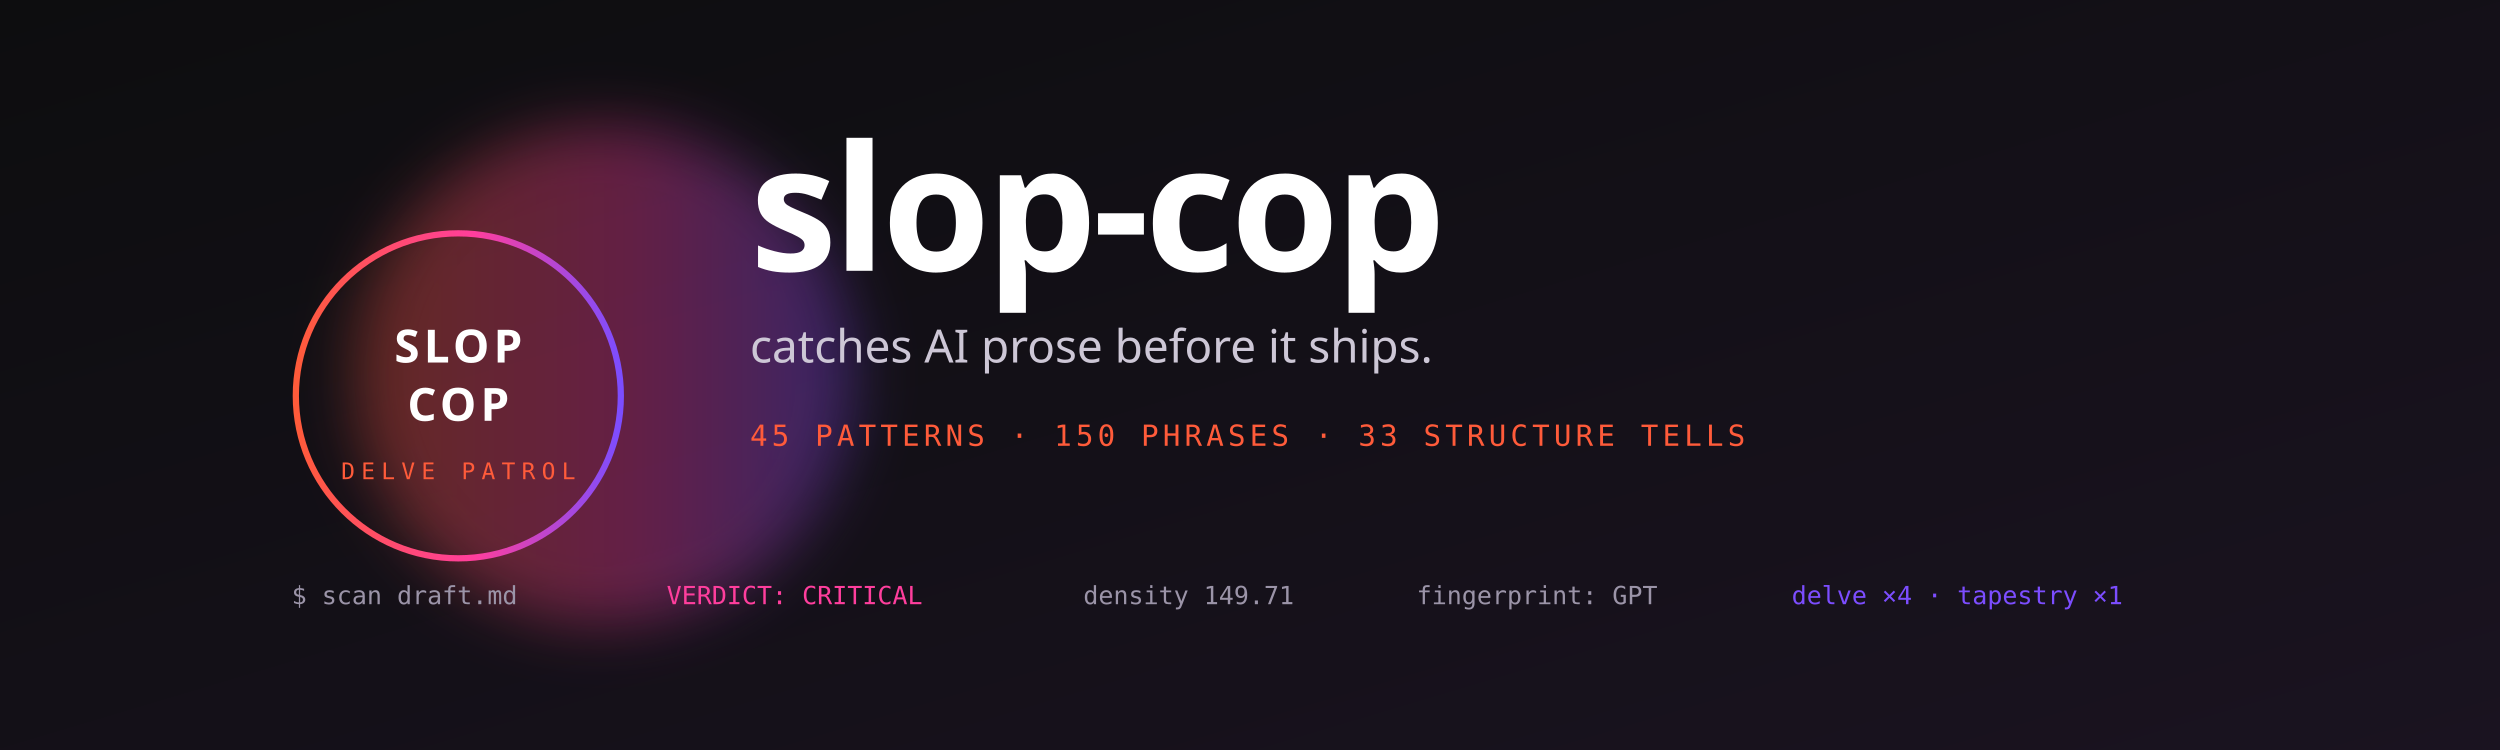
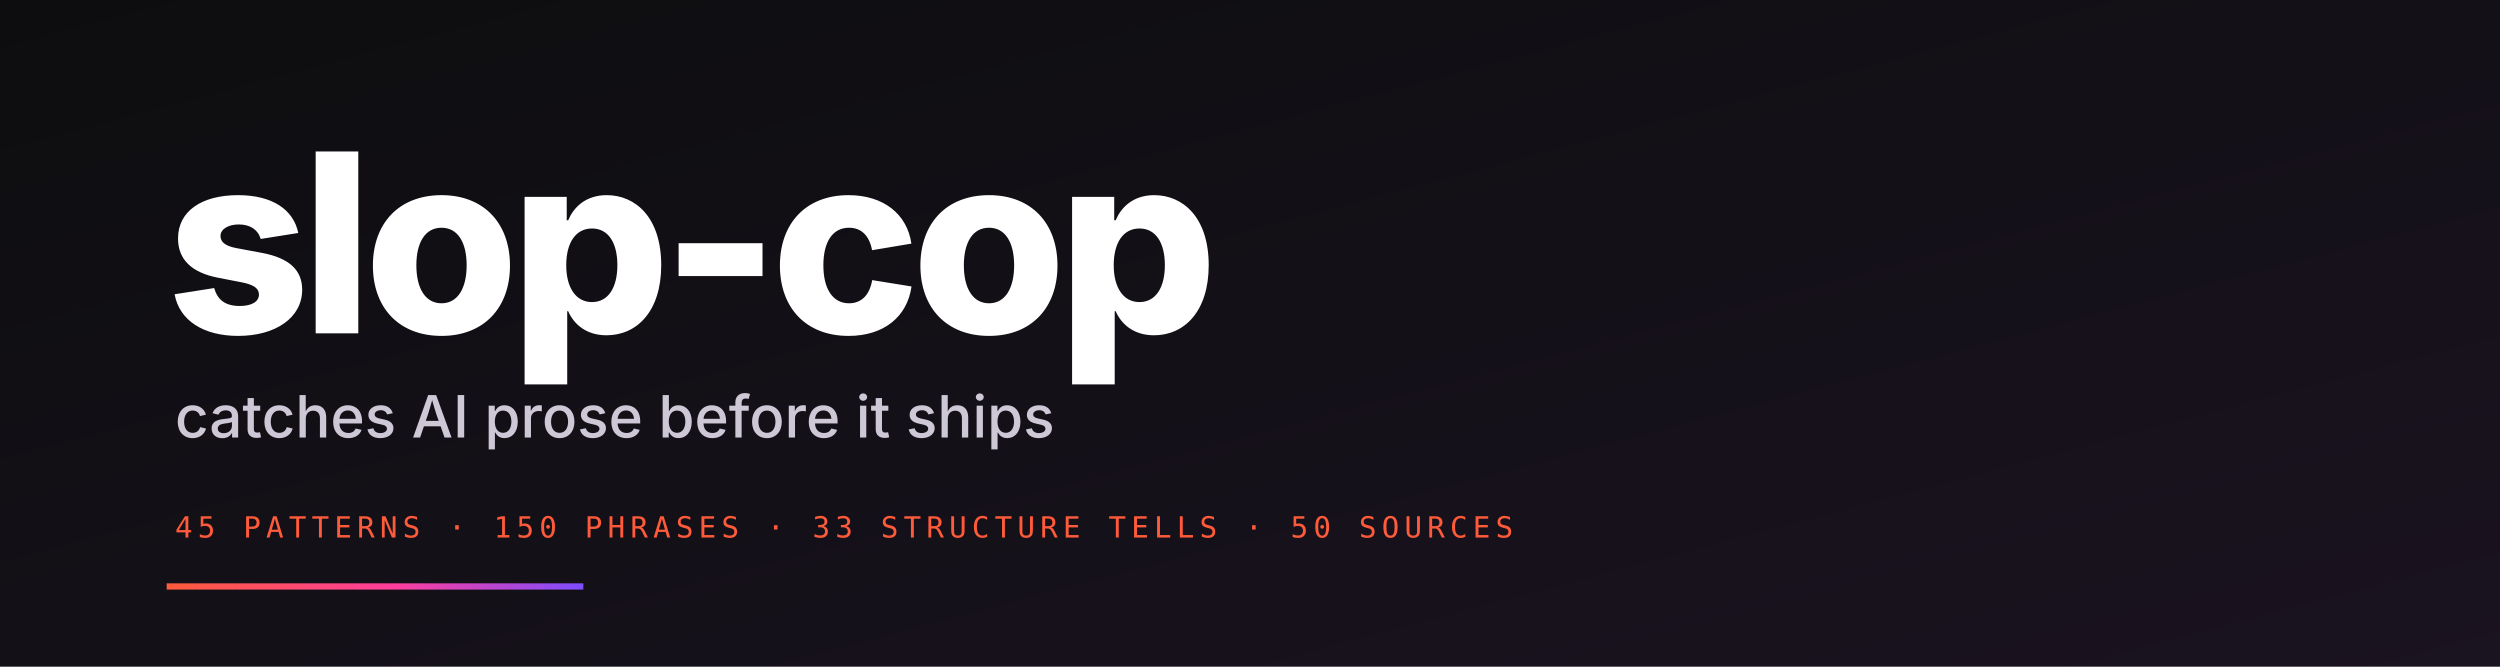
- <svg xmlns="http://www.w3.org/2000/svg" viewBox="0 0 1200 360" width="1200" height="360">
+ <svg xmlns="http://www.w3.org/2000/svg" viewBox="0 0 1200 320" width="1200" height="320">
  <defs>
    <linearGradient id="bg" x1="0" y1="0" x2="1" y2="1">
      <stop offset="0" stop-color="#0d0d0f" />
      <stop offset="1" stop-color="#1a1320" />
    </linearGradient>
    <linearGradient id="accent" x1="0" y1="0" x2="1" y2="0">
      <stop offset="0" stop-color="#ff5b3a" />
      <stop offset="0.55" stop-color="#ff3e9d" />
      <stop offset="1" stop-color="#7c4dff" />
    </linearGradient>
-     <filter id="soft" x="-20%" y="-20%" width="140%" height="140%">
-       <feGaussianBlur stdDeviation="14" />
-     </filter>
  </defs>
-   <rect width="1200" height="360" fill="url(#bg)" />
-   <circle cx="290" cy="180" r="120" fill="url(#accent)" opacity="0.35" filter="url(#soft)" />
-   <g transform="translate(140, 110)">
-     <circle cx="80" cy="80" r="78" fill="none" stroke="url(#accent)" stroke-width="3" />
-     <text x="80" y="64" text-anchor="middle" font-family="ui-sans-serif, system-ui, sans-serif" font-size="22" font-weight="700" fill="#fff" letter-spacing="2">SLOP</text>
-     <text x="80" y="92" text-anchor="middle" font-family="ui-sans-serif, system-ui, sans-serif" font-size="22" font-weight="700" fill="#fff" letter-spacing="2">COP</text>
-     <text x="80" y="120" text-anchor="middle" font-family="ui-monospace, SFMono-Regular, monospace" font-size="11" fill="#ff5b3a" letter-spacing="3">DELVE PATROL</text>
-   </g>
-   <g transform="translate(360, 130)">
-     <text x="0" y="0" font-family="ui-sans-serif, system-ui, sans-serif" font-size="84" font-weight="800" fill="#ffffff" letter-spacing="-2">slop-cop</text>
-     <text x="0" y="44" font-family="ui-sans-serif, system-ui, sans-serif" font-size="22" font-weight="500" fill="#cdc7d6" letter-spacing="0">catches AI prose before it ships.</text>
-     <text x="0" y="84" font-family="ui-monospace, SFMono-Regular, monospace" font-size="14" fill="#ff5b3a" letter-spacing="2">45 PATTERNS · 150 PHRASES · 33 STRUCTURE TELLS</text>
-   </g>
-   <g transform="translate(140, 290)" font-family="ui-monospace, SFMono-Regular, monospace" font-size="12" fill="#9b94a8">
-     <text x="0" y="0">$ scan draft.md</text>
-     <text x="180" y="0" fill="#ff3e9d">VERDICT: CRITICAL</text>
-     <text x="380" y="0">density 149.71</text>
-     <text x="540" y="0">fingerprint: GPT</text>
-     <text x="720" y="0" fill="#7c4dff">delve ×4 · tapestry ×1</text>
-   </g>
+   <rect width="1200" height="320" fill="url(#bg)" />
+   <text x="80" y="160" font-family="ui-sans-serif, system-ui, -apple-system, sans-serif" font-size="120" font-weight="800" fill="#ffffff" letter-spacing="-4">slop-cop</text>
+   <text x="84" y="210" font-family="ui-sans-serif, system-ui, -apple-system, sans-serif" font-size="28" font-weight="500" fill="#cdc7d6">catches AI prose before it ships</text>
+   <text x="84" y="258" font-family="ui-monospace, SFMono-Regular, monospace" font-size="14" fill="#ff5b3a" letter-spacing="2.5">45 PATTERNS  ·  150 PHRASES  ·  33 STRUCTURE TELLS  ·  50 SOURCES</text>
+   <rect x="80" y="280" width="200" height="3" fill="url(#accent)" />
</svg>
